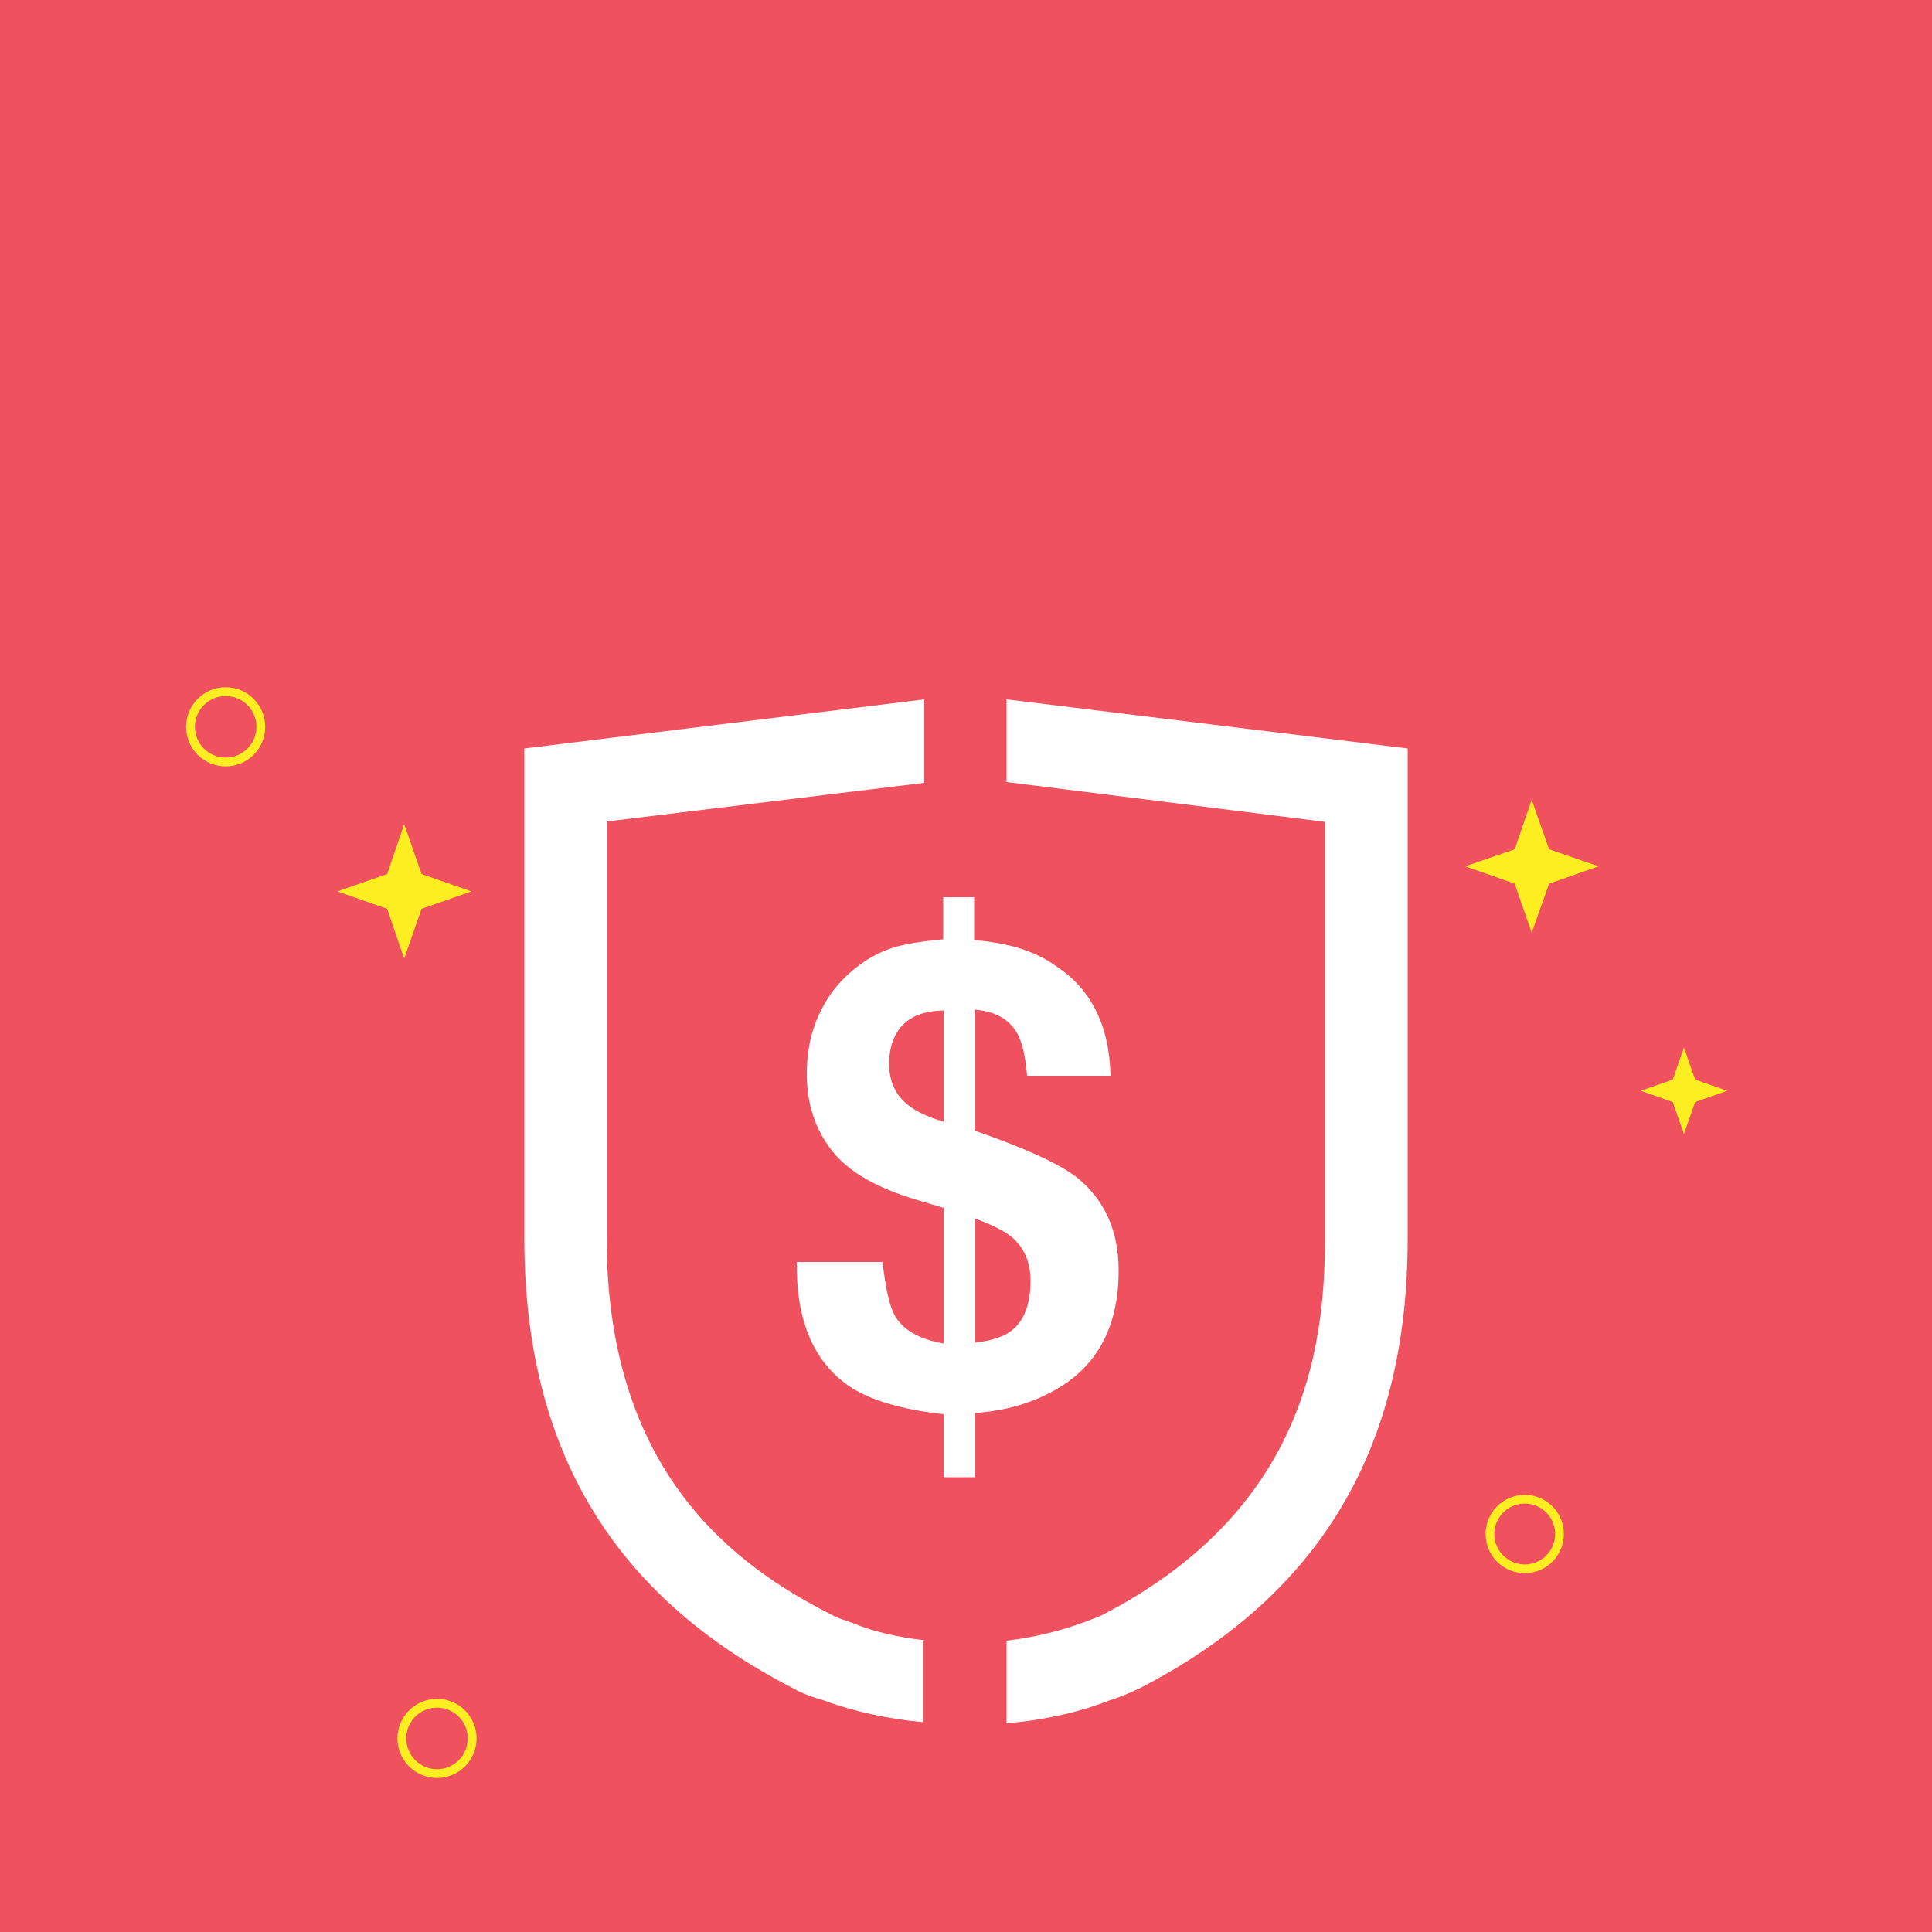
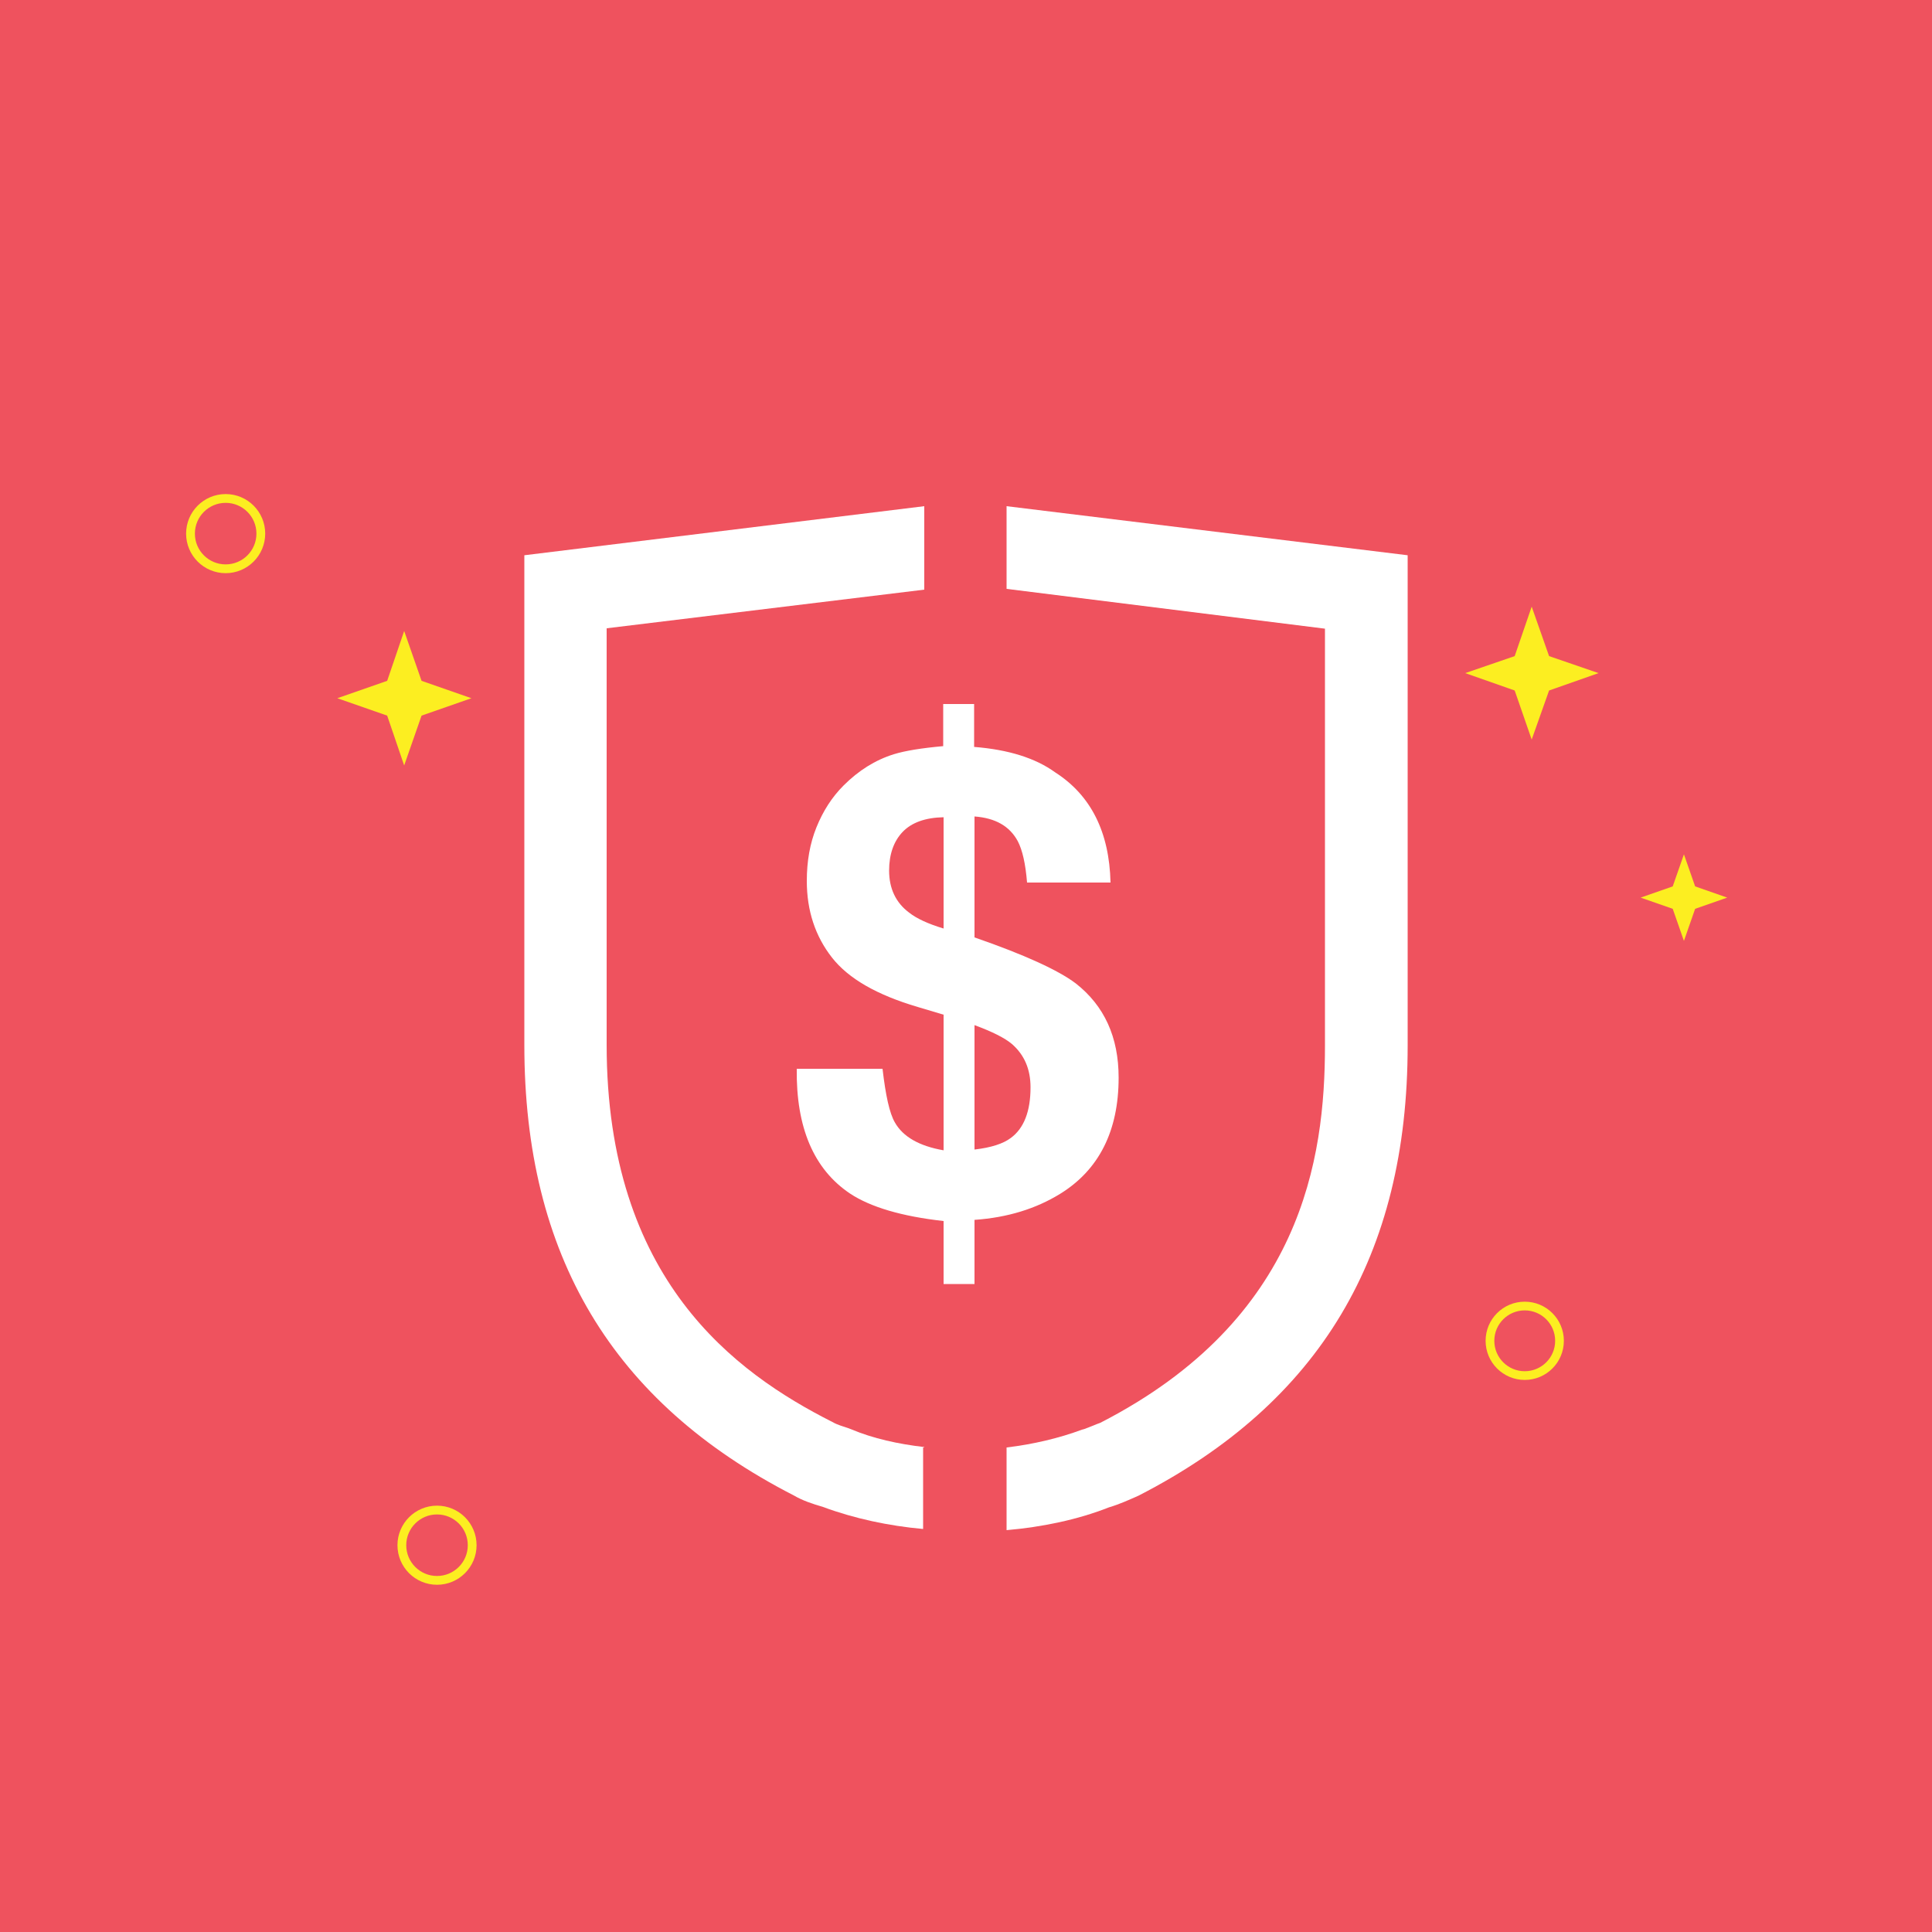
<svg xmlns="http://www.w3.org/2000/svg" version="1.1" x="0px" y="0px" viewBox="0 0 500 500" style="enable-background:new 0 0 500 500;" xml:space="preserve">
  <style type="text/css">
- 	.st0{fill:#FBB03B;}
+ 	.st0{fill:#29ABE2;stroke:#29ABE2;stroke-miterlimit:10;}
	.st1{fill:#A2BC53;}
	.st2{fill:#E56575;}
	.st3{fill:#F2D453;}
- 	.st4{fill:#F2F2F2;}
+ 	.st4{fill:#B3B3B3;}
	.st5{fill:#65C4E5;stroke:#0071BC;stroke-miterlimit:10;}
	.st6{fill:#EF97AA;}
- 	.st7{fill:#29ABE2;}
- 	.st8{fill:#44AD5C;}
- 	.st9{fill:#EF525E;}
- 	.st10{fill:#FCEE21;}
- 	.st11{fill:none;stroke:#FCEE21;stroke-width:2.254;stroke-miterlimit:10;}
- 	.st12{fill:none;stroke:#FCEE21;stroke-width:2.273;stroke-miterlimit:10;}
- 	.st13{fill:#29ABE2;stroke:#0071BC;stroke-miterlimit:10;}
- 	.st14{fill:#FFFFFF;}
- 	.st15{fill:none;stroke:#FFFFFF;stroke-width:2.254;stroke-miterlimit:10;}
- 	.st16{fill:none;stroke:#FFFFFF;stroke-width:2.273;stroke-miterlimit:10;}
- 	.st17{fill:#F7931E;}
- 	.st18{fill:#63703A;}
- 	.st19{fill:#50592A;}
- 	.st20{fill:#8C9663;}
- 	.st21{fill:#848964;}
- 	.st22{fill:#AA8465;}
- 	.st23{fill:#736357;}
- 	.st24{fill:#332823;}
- 	.st25{fill:#666666;}
- 	.st26{fill:#333333;}
- 	.st27{fill:#F43122;}
- 	.st28{fill:#C93C35;}
- 	.st29{fill:#F44E45;}
- 	.st30{fill:#E2AAB7;}
- 	.st31{fill:#E593A3;}
- 	.st32{fill:#40A4BF;}
- 	.st33{fill:#1A8DB5;}
- 	.st34{fill:#ACB5BC;}
- 	.st35{fill:#939BA0;}
- 	.st36{fill:#E8E8E8;}
- 	.st37{fill:#C9C7C7;}
- 	.st38{fill:none;stroke:#35302D;stroke-width:5;stroke-miterlimit:10;}
- 	.st39{fill:#ED1C24;}
- 	.st40{fill:#493C38;}
- 	.st41{fill:#F4D9BD;}
- 	.st42{fill:#EBA288;}
- 	.st43{opacity:0.4;fill:#E4847C;}
- 	.st44{fill:#5B5B5B;}
- 	.st45{fill:#303030;}
- 	.st46{fill:#F7F2F2;}
- 	.st47{fill:#AFAFAF;}
- 	.st48{fill:#FFDDBB;}
- 	.st49{fill:#FFCCAA;}
- 	.st50{fill:#AA663F;}
- 	.st51{fill:#9C4C2E;}
- 	.st52{fill:#EA7DB1;}
- 	.st53{fill:#ED5AA7;}
- 	.st54{fill:#F4E65D;}
- 	.st55{fill:#F2D34E;}
- 	.st56{fill:#ED1E79;}
- 	.st57{fill:#543D34;}
- 	.st58{fill:#C4A58A;}
- 	.st59{fill:#A67C52;}
- 	.st60{fill:#F15A24;}
- 	.st61{fill:#42210B;}
- 	.st62{fill:#949494;}
- 	.st63{fill:#E0E2E2;}
- 	.st64{fill:#F2715B;}
- 	.st65{fill:#D1D3D5;}
- 	.st66{fill:#3B444F;}
+ 	.st7{fill:#FBB03B;}
+ 	.st8{fill:#29ABE2;}
+ 	.st9{fill:#44AD5C;}
+ 	.st10{fill:#EF525E;}
+ 	.st11{fill:#FCEE21;}
+ 	.st12{fill:none;stroke:#FCEE21;stroke-width:2.254;stroke-miterlimit:10;}
+ 	.st13{fill:none;stroke:#FCEE21;stroke-width:2.273;stroke-miterlimit:10;}
+ 	.st14{fill:#29ABE2;stroke:#0071BC;stroke-miterlimit:10;}
+ 	.st15{fill:#FFFFFF;}
+ 	.st16{fill:none;stroke:#FFFFFF;stroke-width:2.254;stroke-miterlimit:10;}
+ 	.st17{fill:none;stroke:#FFFFFF;stroke-width:2.273;stroke-miterlimit:10;}
+ 	.st18{fill:#F7931E;}
+ 	.st19{fill:#63703A;}
+ 	.st20{fill:#50592A;}
+ 	.st21{fill:#8C9663;}
+ 	.st22{fill:#848964;}
+ 	.st23{fill:#AA8465;}
+ 	.st24{fill:#736357;}
+ 	.st25{fill:#332823;}
+ 	.st26{fill:#666666;}
+ 	.st27{fill:#333333;}
+ 	.st28{fill:#F43122;}
+ 	.st29{fill:#C93C35;}
+ 	.st30{fill:#F44E45;}
+ 	.st31{fill:#E2AAB7;}
+ 	.st32{fill:#E593A3;}
+ 	.st33{fill:#40A4BF;}
+ 	.st34{fill:#1A8DB5;}
+ 	.st35{fill:#ACB5BC;}
+ 	.st36{fill:#939BA0;}
+ 	.st37{fill:#E8E8E8;}
+ 	.st38{fill:#C9C7C7;}
+ 	.st39{fill:none;stroke:#35302D;stroke-width:5;stroke-miterlimit:10;}
+ 	.st40{fill:#ED1C24;}
+ 	.st41{fill:#493C38;}
+ 	.st42{fill:#F4D9BD;}
+ 	.st43{fill:#EBA288;}
+ 	.st44{opacity:0.4;fill:#E4847C;}
+ 	.st45{fill:#5B5B5B;}
+ 	.st46{fill:#303030;}
+ 	.st47{fill:#F7F2F2;}
+ 	.st48{fill:#AFAFAF;}
+ 	.st49{fill:#FFDDBB;}
+ 	.st50{fill:#FFCCAA;}
+ 	.st51{fill:#AA663F;}
+ 	.st52{fill:#9C4C2E;}
+ 	.st53{fill:#EA7DB1;}
+ 	.st54{fill:#ED5AA7;}
+ 	.st55{fill:#F4E65D;}
+ 	.st56{fill:#F2D34E;}
+ 	.st57{fill:#ED1E79;}
+ 	.st58{fill:#543D34;}
+ 	.st59{fill:#C4A58A;}
+ 	.st60{fill:#A67C52;}
+ 	.st61{fill:#F15A24;}
+ 	.st62{fill:#42210B;}
+ 	.st63{fill:#949494;}
+ 	.st64{fill:#E0E2E2;}
+ 	.st65{fill:#F2715B;}
+ 	.st66{fill:#D1D3D5;}
	.st67{fill:#E6E6E6;}
- 	.st68{fill:#B3B3B3;}
- 	.st69{fill:#1C8FB7;}
- 	.st70{fill-rule:evenodd;clip-rule:evenodd;fill:#FCEE21;}
- 	.st71{opacity:0.5;fill:#FFFFFF;}
- 	.st72{fill:none;stroke:#F7931E;stroke-width:8.278;stroke-miterlimit:10;}
- 	.st73{fill:#FFFFFF;stroke:#FFFFFF;stroke-width:7.468;stroke-miterlimit:10;}
- 	.st74{fill:#65C4E5;}
- 	.st75{fill:none;stroke:#29ABE2;stroke-width:2;stroke-miterlimit:10;}
- 	.st76{fill:none;stroke:#29ABE2;stroke-width:2;stroke-miterlimit:10;stroke-dasharray:8.571,5.357;}
- 	.st77{fill:none;stroke:#1D8EB5;stroke-width:2;stroke-miterlimit:10;}
- 	.st78{fill:none;stroke:#1D8EB5;stroke-width:2;stroke-miterlimit:10;stroke-dasharray:8.571,5.357;}
+ 	.st68{fill:#1C8FB7;}
+ 	.st69{fill-rule:evenodd;clip-rule:evenodd;fill:#FCEE21;}
+ 	.st70{opacity:0.5;fill:#FFFFFF;}
+ 	.st71{fill:none;stroke:#F7931E;stroke-width:8.278;stroke-miterlimit:10;}
+ 	.st72{fill:#FFFFFF;stroke:#FFFFFF;stroke-width:7.468;stroke-miterlimit:10;}
+ 	.st73{fill:#65C4E5;}
+ 	.st74{fill:none;stroke:#29ABE2;stroke-width:2;stroke-miterlimit:10;}
+ 	.st75{fill:none;stroke:#29ABE2;stroke-width:2;stroke-miterlimit:10;stroke-dasharray:8.571,5.357;}
+ 	.st76{fill:none;stroke:#1D8EB5;stroke-width:2;stroke-miterlimit:10;}
+ 	.st77{fill:none;stroke:#1D8EB5;stroke-width:2;stroke-miterlimit:10;stroke-dasharray:8.571,5.357;}
+ 	.st78{fill-rule:evenodd;clip-rule:evenodd;fill:#FFFFFF;}
+ 	.st79{fill:#29ABE2;stroke:#FFFFFF;stroke-width:1.2;stroke-miterlimit:10;}
+ 	.st80{opacity:0.4;}
+ 	.st81{fill-rule:evenodd;clip-rule:evenodd;}
+ 	.st82{fill-rule:evenodd;clip-rule:evenodd;fill:#FFFFFF;stroke:#000000;stroke-width:3.9;stroke-miterlimit:10;}
+ 	.st83{fill-rule:evenodd;clip-rule:evenodd;fill:none;stroke:#000000;stroke-width:1.3;stroke-miterlimit:10;}
+ 	.st84{fill:none;}
+ 	.st85{fill:#23170D;}
</style>
  <g id="BG">
-     <rect x="0" class="st9" width="500" height="500" />
-     <polygon class="st10" points="396.4,207 400.9,219.8 413.7,224.2 400.9,228.7 396.4,241.4 392,228.7 379.2,224.2 392,219.8  " />
-     <polygon class="st10" points="104.6,213.3 109.1,226.2 122,230.7 109.1,235.2 104.6,248.1 100.2,235.2 87.3,230.7 100.2,226.2  " />
-     <polygon class="st10" points="435.8,271.1 438.7,279.4 447,282.3 438.7,285.2 435.8,293.5 432.9,285.2 424.6,282.3 432.9,279.4     " />
-     <circle class="st11" cx="394.6" cy="397" r="9" />
-     <circle class="st12" cx="58.4" cy="188.1" r="9.1" />
-     <circle class="st12" cx="113.1" cy="449.9" r="9.1" />
+     <rect x="0" class="st10" width="500" height="500" />
+     <polygon class="st11" points="396.4,157 400.9,169.8 413.7,174.2 400.9,178.7 396.4,191.4 392,178.7 379.2,174.2 392,169.8  " />
+     <polygon class="st11" points="104.6,163.3 109.1,176.2 122,180.7 109.1,185.2 104.6,198.1 100.2,185.2 87.3,180.7 100.2,176.2  " />
+     <polygon class="st11" points="435.8,221.1 438.7,229.4 447,232.3 438.7,235.2 435.8,243.5 432.9,235.2 424.6,232.3 432.9,229.4     " />
+     <circle class="st12" cx="394.6" cy="347" r="9" />
+     <circle class="st13" cx="58.4" cy="138.1" r="9.1" />
+     <circle class="st13" cx="113.1" cy="399.9" r="9.1" />
  </g>
  <g id="Layer_1">
    <g>
-       <path class="st14" d="M260.5,181v21.4l82.4,10.3v107.9c0,29.2-5.9,70.8-58.1,97.6c-1.4,0.5-2.7,1.1-4.1,1.6L280,420    c-5.9,2.2-12.7,3.8-19.5,4.6v21.4c9.2-0.8,18.4-2.7,26.5-5.9c2.7-0.8,5.1-1.9,7.6-3c47-24.1,69.7-62.2,69.7-116.5V193.7L260.5,181    z" />
-       <path class="st14" d="M239.2,424.5c-6.8-0.8-13.2-2.2-18.9-4.6l-0.8-0.3c-1.4-0.5-2.7-0.8-4.1-1.6c-25.1-12.7-58.4-36.8-58.4-97.6    V212.6l82.2-10V181l-103.5,12.7v126.8c0,54.3,22.7,92.4,69.7,116.5c2.4,1.4,4.9,2.2,7.6,3c8.1,3,17,4.9,25.9,5.7v-21.1H239.2z" />
+       <path class="st15" d="M260.5,131v21.4l82.4,10.3v107.9c0,29.2-5.9,70.8-58.1,97.6c-1.4,0.5-2.7,1.1-4.1,1.6L280,370    c-5.9,2.2-12.7,3.8-19.5,4.6v21.4c9.2-0.8,18.4-2.7,26.5-5.9c2.7-0.8,5.1-1.9,7.6-3c47-24.1,69.7-62.2,69.7-116.5V143.7L260.5,131    z" />
+       <path class="st15" d="M239.2,374.5c-6.8-0.8-13.2-2.2-18.9-4.6l-0.8-0.3c-1.4-0.5-2.7-0.8-4.1-1.6c-25.1-12.7-58.4-36.8-58.4-97.6    V162.6l82.2-10V131l-103.5,12.7v126.8c0,54.3,22.7,92.4,69.7,116.5c2.4,1.4,4.9,2.2,7.6,3c8.1,3,17,4.9,25.9,5.7v-21.1H239.2z" />
    </g>
    <g>
-       <path class="st14" d="M252.2,382.3h-8V366c-10.8-1.2-18.9-3.6-24.2-7.1c-9.4-6.3-14-17.1-13.8-32.3h22.2    c0.8,6.9,1.8,11.5,3.2,13.9c2.1,3.7,6.3,6.1,12.6,7.2v-35.1l-6.7-2c-10.5-3.1-17.9-7.3-22.2-12.8c-4.3-5.5-6.5-12.1-6.5-19.8    c0-5.1,0.8-9.7,2.5-13.9c1.7-4.2,4-7.8,7-10.8c3.9-3.9,8.2-6.6,13-8.1c2.9-0.9,7.2-1.6,12.8-2.1v-10.9h8v11.1    c8.9,0.7,15.9,2.9,21,6.6c9.2,5.9,14,15.4,14.3,28.5h-21.6c-0.4-4.9-1.2-8.4-2.4-10.7c-2.1-3.9-5.8-6-11.2-6.4v31.3    c13,4.5,21.7,8.5,26.2,11.9c7.4,5.8,11.1,13.9,11.1,24.4c0,13.8-5.1,23.9-15.2,30.1c-6.2,3.8-13.5,6.1-22.1,6.7V382.3z     M244.2,261.5c-4.8,0.1-8.3,1.4-10.6,3.8c-2.3,2.4-3.5,5.8-3.5,10c0,4.6,1.7,8.3,5.2,10.9c1.9,1.5,4.9,2.9,8.9,4.1V261.5z     M252.2,347.5c4.3-0.5,7.4-1.5,9.4-3c3.4-2.5,5.1-6.9,5.1-13.1c0-4.7-1.6-8.4-4.8-11.2c-1.9-1.6-5.1-3.2-9.7-4.9V347.5z" />
+       <path class="st15" d="M252.2,332.3h-8V316c-10.8-1.2-18.9-3.6-24.2-7.1c-9.4-6.3-14-17.1-13.8-32.3h22.2    c0.8,6.9,1.8,11.5,3.2,13.9c2.1,3.7,6.3,6.1,12.6,7.2v-35.1l-6.7-2c-10.5-3.1-17.9-7.3-22.2-12.8c-4.3-5.5-6.5-12.1-6.5-19.8    c0-5.1,0.8-9.7,2.5-13.9c1.7-4.2,4-7.8,7-10.8c3.9-3.9,8.2-6.6,13-8.1c2.9-0.9,7.2-1.6,12.8-2.1v-10.9h8v11.1    c8.9,0.7,15.9,2.9,21,6.6c9.2,5.9,14,15.4,14.3,28.5h-21.6c-0.4-4.9-1.2-8.4-2.4-10.7c-2.1-3.9-5.8-6-11.2-6.4v31.3    c13,4.5,21.7,8.5,26.2,11.9c7.4,5.8,11.1,13.9,11.1,24.4c0,13.8-5.1,23.9-15.2,30.1c-6.2,3.8-13.5,6.1-22.1,6.7V332.3z     M244.2,211.5c-4.8,0.1-8.3,1.4-10.6,3.8c-2.3,2.4-3.5,5.8-3.5,10c0,4.6,1.7,8.3,5.2,10.9c1.9,1.5,4.9,2.9,8.9,4.1V211.5z     M252.2,297.5c4.3-0.5,7.4-1.5,9.4-3c3.4-2.5,5.1-6.9,5.1-13.1c0-4.7-1.6-8.4-4.8-11.2c-1.9-1.6-5.1-3.2-9.7-4.9V297.5z" />
    </g>
  </g>
</svg>
